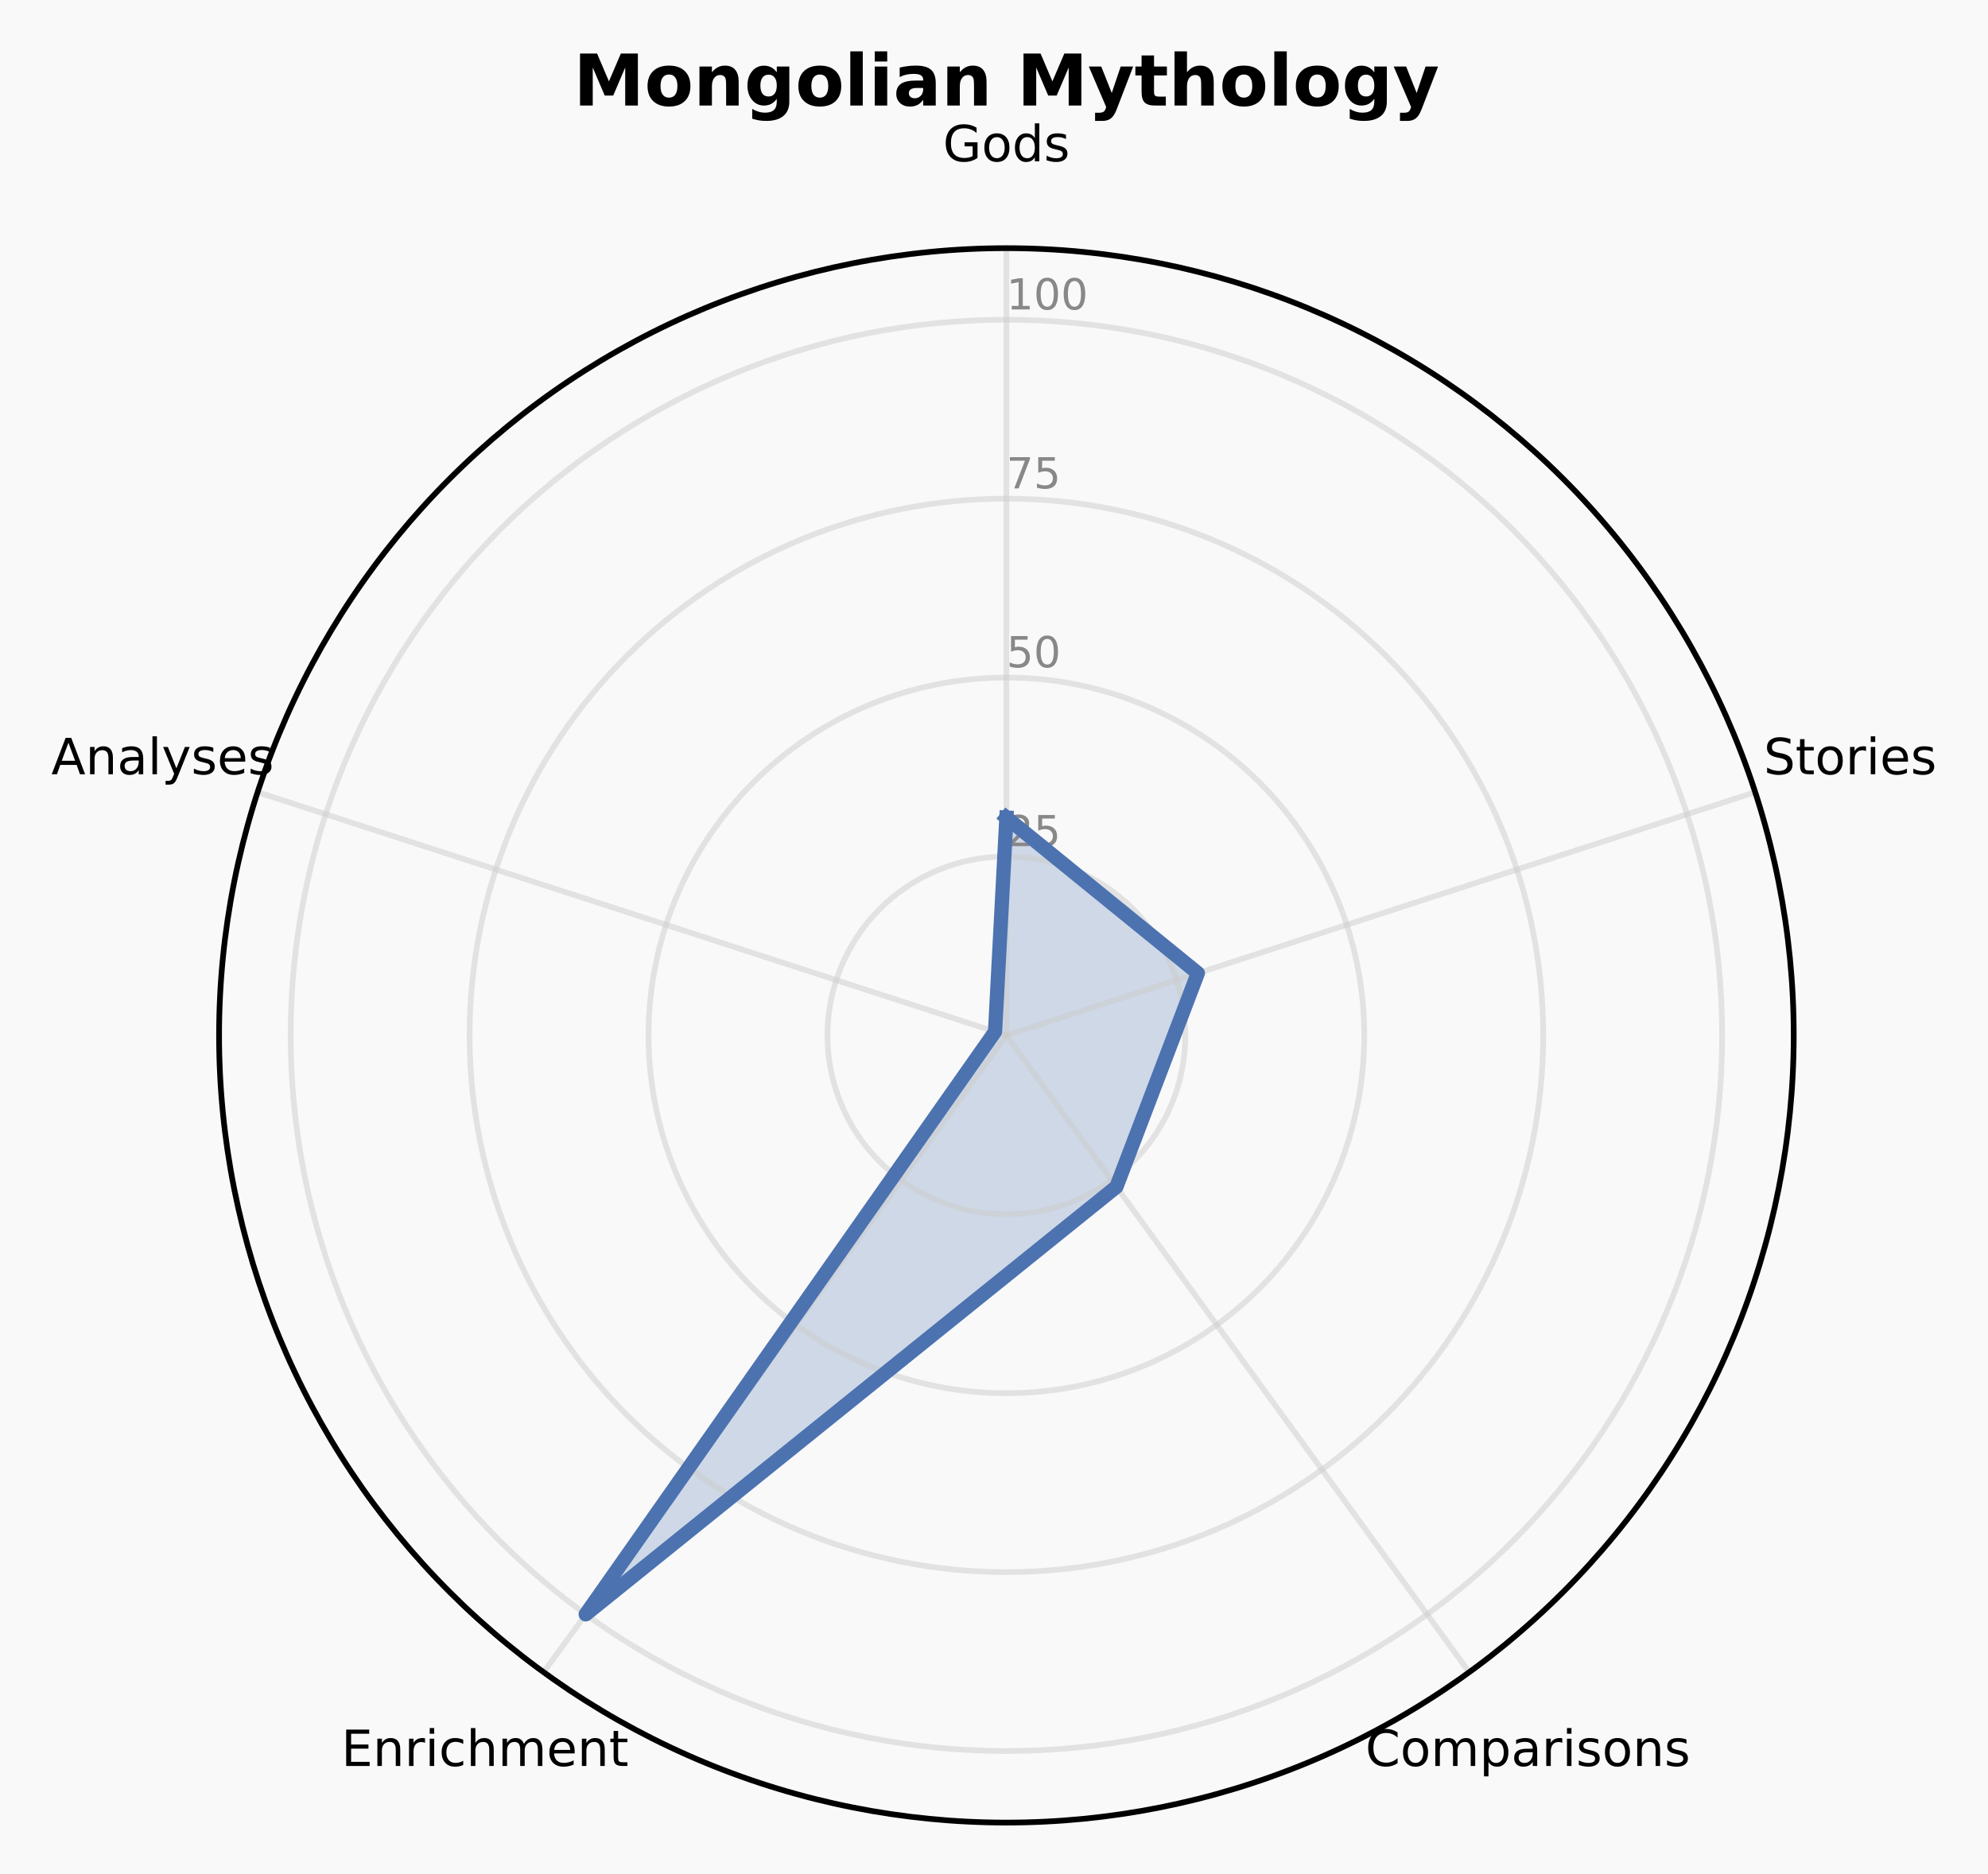
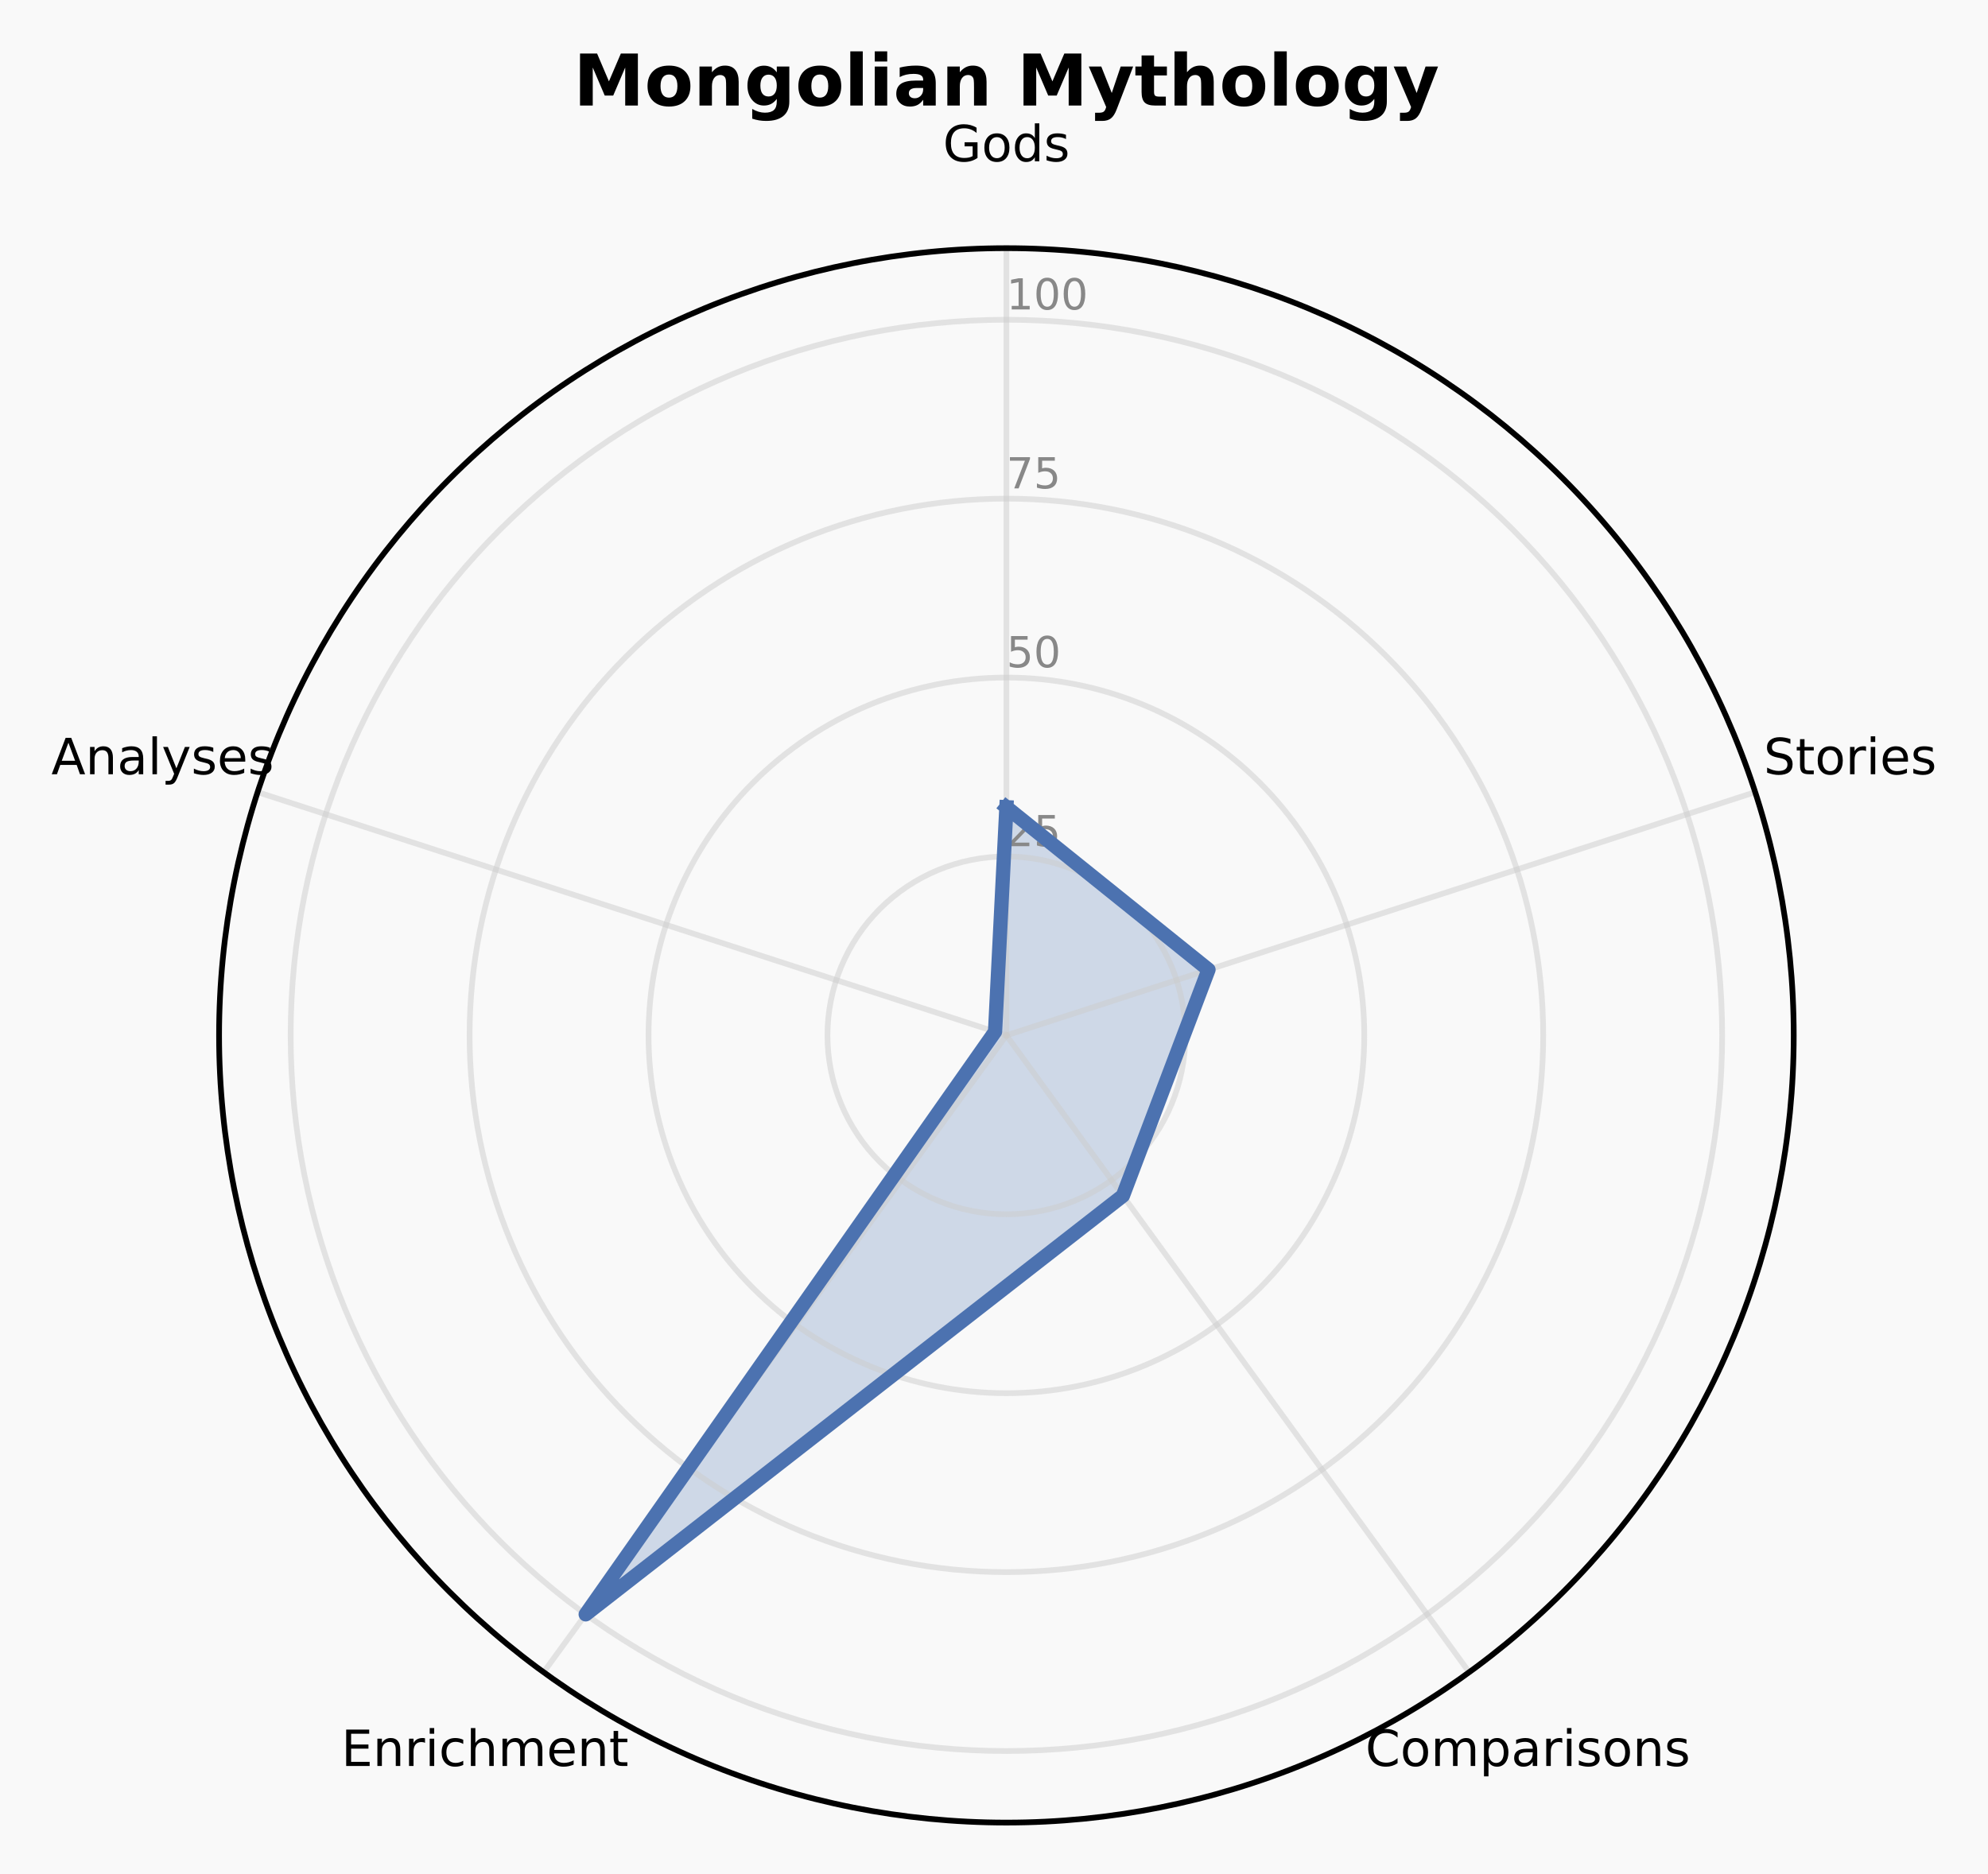
<svg xmlns="http://www.w3.org/2000/svg" xmlns:xlink="http://www.w3.org/1999/xlink" width="278.709pt" height="262.758pt" viewBox="0 0 278.709 262.758" version="1.1">
  <defs>
    <style type="text/css">*{stroke-linejoin: round; stroke-linecap: butt}</style>
  </defs>
  <g id="figure_1">
    <g id="patch_1">
      <path d="M 0 262.758  L 278.709 262.758  L 278.709 0  L 0 0  z " style="fill: #f9f9f9" />
    </g>
    <g id="axes_1">
      <g id="patch_2">
        <path d="M 251.473 145.178  C 251.473 130.683 248.618 116.329 243.071 102.938  C 237.524 89.546 229.393 77.377 219.143 67.128  C 208.894 56.878 196.725 48.748 183.334 43.201  C 169.942 37.654 155.588 34.798 141.093 34.798  C 126.598 34.798 112.244 37.654 98.853 43.201  C 85.461 48.748 73.293 56.878 63.043 67.128  C 52.794 77.377 44.663 89.546 39.116 102.938  C 33.569 116.329 30.714 130.683 30.714 145.178  C 30.714 159.673 33.569 174.027 39.116 187.418  C 44.663 200.81 52.794 212.979 63.043 223.228  C 73.293 233.478 85.461 241.609 98.853 247.155  C 112.244 252.702 126.598 255.558 141.093 255.558  C 155.588 255.558 169.942 252.702 183.334 247.155  C 196.725 241.609 208.894 233.478 219.143 223.228  C 229.393 212.979 237.524 200.81 243.071 187.418  C 248.618 174.027 251.473 159.673 251.473 145.178  M 141.093 145.178  C 141.093 145.178 141.093 145.178 141.093 145.178  C 141.093 145.178 141.093 145.178 141.093 145.178  C 141.093 145.178 141.093 145.178 141.093 145.178  C 141.093 145.178 141.093 145.178 141.093 145.178  C 141.093 145.178 141.093 145.178 141.093 145.178  C 141.093 145.178 141.093 145.178 141.093 145.178  C 141.093 145.178 141.093 145.178 141.093 145.178  C 141.093 145.178 141.093 145.178 141.093 145.178  C 141.093 145.178 141.093 145.178 141.093 145.178  C 141.093 145.178 141.093 145.178 141.093 145.178  C 141.093 145.178 141.093 145.178 141.093 145.178  C 141.093 145.178 141.093 145.178 141.093 145.178  C 141.093 145.178 141.093 145.178 141.093 145.178  C 141.093 145.178 141.093 145.178 141.093 145.178  C 141.093 145.178 141.093 145.178 141.093 145.178  C 141.093 145.178 141.093 145.178 141.093 145.178  z " style="fill: #f9f9f9" />
      </g>
      <g id="patch_3">
-         <path d="M 141.093 114.638  L 167.934 136.457  L 156.519 166.41  L 82.112 226.359  L 139.503 144.661  z " clip-path="url(#p43199adc68)" style="fill: #4c72b0; opacity: 0.25; stroke: #4c72b0; stroke-linejoin: miter" />
+         <path d="M 141.093 113.184  L 169.425 135.972  L 157.427 167.659  L 82.112 226.359  L 139.503 144.661  z " clip-path="url(#p6a02115ec5)" style="fill: #4c72b0; opacity: 0.25; stroke: #4c72b0; stroke-linejoin: miter" />
      </g>
      <g id="matplotlib.axis_1">
        <g id="xtick_1">
          <g id="line2d_1">
-             <path d="M 141.093 145.178  L 141.093 34.798  " clip-path="url(#p43199adc68)" style="fill: none; stroke: #cccccc; stroke-opacity: 0.5; stroke-width: 0.8; stroke-linecap: square" />
+             <path d="M 141.093 145.178  L 141.093 34.798  " clip-path="url(#p6a02115ec5)" style="fill: none; stroke: #cccccc; stroke-opacity: 0.5; stroke-width: 0.8; stroke-linecap: square" />
          </g>
          <g id="text_1">
            <g transform="translate(132.1945 22.61707) scale(0.07 -0.07)">
              <defs>
                <path id="DejaVuSans-2a" d="M 3809 666  L 3809 1919  L 2778 1919  L 2778 2438  L 4434 2438  L 4434 434  Q 4069 175 3628 42  Q 3188 -91 2688 -91  Q 1594 -91 976 548  Q 359 1188 359 2328  Q 359 3472 976 4111  Q 1594 4750 2688 4750  Q 3144 4750 3555 4637  Q 3966 4525 4313 4306  L 4313 3634  Q 3963 3931 3569 4081  Q 3175 4231 2741 4231  Q 1884 4231 1454 3753  Q 1025 3275 1025 2328  Q 1025 1384 1454 906  Q 1884 428 2741 428  Q 3075 428 3337 486  Q 3600 544 3809 666  z " transform="scale(0.015625)" />
                <path id="DejaVuSans-52" d="M 1959 3097  Q 1497 3097 1228 2736  Q 959 2375 959 1747  Q 959 1119 1226 758  Q 1494 397 1959 397  Q 2419 397 2687 759  Q 2956 1122 2956 1747  Q 2956 2369 2687 2733  Q 2419 3097 1959 3097  z M 1959 3584  Q 2709 3584 3137 3096  Q 3566 2609 3566 1747  Q 3566 888 3137 398  Q 2709 -91 1959 -91  Q 1206 -91 779 398  Q 353 888 353 1747  Q 353 2609 779 3096  Q 1206 3584 1959 3584  z " transform="scale(0.015625)" />
                <path id="DejaVuSans-47" d="M 2906 2969  L 2906 4863  L 3481 4863  L 3481 0  L 2906 0  L 2906 525  Q 2725 213 2448 61  Q 2172 -91 1784 -91  Q 1150 -91 751 415  Q 353 922 353 1747  Q 353 2572 751 3078  Q 1150 3584 1784 3584  Q 2172 3584 2448 3432  Q 2725 3281 2906 2969  z M 947 1747  Q 947 1113 1208 752  Q 1469 391 1925 391  Q 2381 391 2643 752  Q 2906 1113 2906 1747  Q 2906 2381 2643 2742  Q 2381 3103 1925 3103  Q 1469 3103 1208 2742  Q 947 2381 947 1747  z " transform="scale(0.015625)" />
                <path id="DejaVuSans-56" d="M 2834 3397  L 2834 2853  Q 2591 2978 2328 3040  Q 2066 3103 1784 3103  Q 1356 3103 1142 2972  Q 928 2841 928 2578  Q 928 2378 1081 2264  Q 1234 2150 1697 2047  L 1894 2003  Q 2506 1872 2764 1633  Q 3022 1394 3022 966  Q 3022 478 2636 193  Q 2250 -91 1575 -91  Q 1294 -91 989 -36  Q 684 19 347 128  L 347 722  Q 666 556 975 473  Q 1284 391 1588 391  Q 1994 391 2212 530  Q 2431 669 2431 922  Q 2431 1156 2273 1281  Q 2116 1406 1581 1522  L 1381 1569  Q 847 1681 609 1914  Q 372 2147 372 2553  Q 372 3047 722 3315  Q 1072 3584 1716 3584  Q 2034 3584 2315 3537  Q 2597 3491 2834 3397  z " transform="scale(0.015625)" />
              </defs>
              <use xlink:href="#DejaVuSans-2a" />
              <use xlink:href="#DejaVuSans-52" transform="translate(77.48438 0)" />
              <use xlink:href="#DejaVuSans-47" transform="translate(138.6719 0)" />
              <use xlink:href="#DejaVuSans-56" transform="translate(202.1562 0)" />
            </g>
          </g>
        </g>
        <g id="xtick_2">
          <g id="line2d_2">
-             <path d="M 141.093 145.178  L 246.07 111.069  " clip-path="url(#p43199adc68)" style="fill: none; stroke: #cccccc; stroke-opacity: 0.5; stroke-width: 0.8; stroke-linecap: square" />
+             <path d="M 141.093 145.178  L 246.07 111.069  " clip-path="url(#p6a02115ec5)" style="fill: none; stroke: #cccccc; stroke-opacity: 0.5; stroke-width: 0.8; stroke-linecap: square" />
          </g>
          <g id="text_2">
            <g transform="translate(247.2616 108.5613) scale(0.07 -0.07)">
              <defs>
                <path id="DejaVuSans-36" d="M 3425 4513  L 3425 3897  Q 3066 4069 2747 4153  Q 2428 4238 2131 4238  Q 1616 4238 1336 4038  Q 1056 3838 1056 3469  Q 1056 3159 1242 3001  Q 1428 2844 1947 2747  L 2328 2669  Q 3034 2534 3370 2195  Q 3706 1856 3706 1288  Q 3706 609 3251 259  Q 2797 -91 1919 -91  Q 1588 -91 1214 -16  Q 841 59 441 206  L 441 856  Q 825 641 1194 531  Q 1563 422 1919 422  Q 2459 422 2753 634  Q 3047 847 3047 1241  Q 3047 1584 2836 1778  Q 2625 1972 2144 2069  L 1759 2144  Q 1053 2284 737 2584  Q 422 2884 422 3419  Q 422 4038 858 4394  Q 1294 4750 2059 4750  Q 2388 4750 2728 4690  Q 3069 4631 3425 4513  z " transform="scale(0.015625)" />
                <path id="DejaVuSans-57" d="M 1172 4494  L 1172 3500  L 2356 3500  L 2356 3053  L 1172 3053  L 1172 1153  Q 1172 725 1289 603  Q 1406 481 1766 481  L 2356 481  L 2356 0  L 1766 0  Q 1100 0 847 248  Q 594 497 594 1153  L 594 3053  L 172 3053  L 172 3500  L 594 3500  L 594 4494  L 1172 4494  z " transform="scale(0.015625)" />
                <path id="DejaVuSans-55" d="M 2631 2963  Q 2534 3019 2420 3045  Q 2306 3072 2169 3072  Q 1681 3072 1420 2755  Q 1159 2438 1159 1844  L 1159 0  L 581 0  L 581 3500  L 1159 3500  L 1159 2956  Q 1341 3275 1631 3429  Q 1922 3584 2338 3584  Q 2397 3584 2469 3576  Q 2541 3569 2628 3553  L 2631 2963  z " transform="scale(0.015625)" />
                <path id="DejaVuSans-4c" d="M 603 3500  L 1178 3500  L 1178 0  L 603 0  L 603 3500  z M 603 4863  L 1178 4863  L 1178 4134  L 603 4134  L 603 4863  z " transform="scale(0.015625)" />
                <path id="DejaVuSans-48" d="M 3597 1894  L 3597 1613  L 953 1613  Q 991 1019 1311 708  Q 1631 397 2203 397  Q 2534 397 2845 478  Q 3156 559 3463 722  L 3463 178  Q 3153 47 2828 -22  Q 2503 -91 2169 -91  Q 1331 -91 842 396  Q 353 884 353 1716  Q 353 2575 817 3079  Q 1281 3584 2069 3584  Q 2775 3584 3186 3129  Q 3597 2675 3597 1894  z M 3022 2063  Q 3016 2534 2758 2815  Q 2500 3097 2075 3097  Q 1594 3097 1305 2825  Q 1016 2553 972 2059  L 3022 2063  z " transform="scale(0.015625)" />
              </defs>
              <use xlink:href="#DejaVuSans-36" />
              <use xlink:href="#DejaVuSans-57" transform="translate(63.48438 0)" />
              <use xlink:href="#DejaVuSans-52" transform="translate(102.6875 0)" />
              <use xlink:href="#DejaVuSans-55" transform="translate(163.875 0)" />
              <use xlink:href="#DejaVuSans-4c" transform="translate(204.9844 0)" />
              <use xlink:href="#DejaVuSans-48" transform="translate(232.7656 0)" />
              <use xlink:href="#DejaVuSans-56" transform="translate(294.2969 0)" />
            </g>
          </g>
        </g>
        <g id="xtick_3">
          <g id="line2d_3">
-             <path d="M 141.093 145.178  L 205.973 234.477  " clip-path="url(#p43199adc68)" style="fill: none; stroke: #cccccc; stroke-opacity: 0.5; stroke-width: 0.8; stroke-linecap: square" />
+             <path d="M 141.093 145.178  L 205.973 234.477  " clip-path="url(#p6a02115ec5)" style="fill: none; stroke: #cccccc; stroke-opacity: 0.5; stroke-width: 0.8; stroke-linecap: square" />
          </g>
          <g id="text_3">
            <g transform="translate(191.4228 247.6219) scale(0.07 -0.07)">
              <defs>
                <path id="DejaVuSans-26" d="M 4122 4306  L 4122 3641  Q 3803 3938 3442 4084  Q 3081 4231 2675 4231  Q 1875 4231 1450 3742  Q 1025 3253 1025 2328  Q 1025 1406 1450 917  Q 1875 428 2675 428  Q 3081 428 3442 575  Q 3803 722 4122 1019  L 4122 359  Q 3791 134 3420 21  Q 3050 -91 2638 -91  Q 1578 -91 968 557  Q 359 1206 359 2328  Q 359 3453 968 4101  Q 1578 4750 2638 4750  Q 3056 4750 3426 4639  Q 3797 4528 4122 4306  z " transform="scale(0.015625)" />
                <path id="DejaVuSans-50" d="M 3328 2828  Q 3544 3216 3844 3400  Q 4144 3584 4550 3584  Q 5097 3584 5394 3201  Q 5691 2819 5691 2113  L 5691 0  L 5113 0  L 5113 2094  Q 5113 2597 4934 2840  Q 4756 3084 4391 3084  Q 3944 3084 3684 2787  Q 3425 2491 3425 1978  L 3425 0  L 2847 0  L 2847 2094  Q 2847 2600 2669 2842  Q 2491 3084 2119 3084  Q 1678 3084 1418 2786  Q 1159 2488 1159 1978  L 1159 0  L 581 0  L 581 3500  L 1159 3500  L 1159 2956  Q 1356 3278 1631 3431  Q 1906 3584 2284 3584  Q 2666 3584 2933 3390  Q 3200 3197 3328 2828  z " transform="scale(0.015625)" />
                <path id="DejaVuSans-53" d="M 1159 525  L 1159 -1331  L 581 -1331  L 581 3500  L 1159 3500  L 1159 2969  Q 1341 3281 1617 3432  Q 1894 3584 2278 3584  Q 2916 3584 3314 3078  Q 3713 2572 3713 1747  Q 3713 922 3314 415  Q 2916 -91 2278 -91  Q 1894 -91 1617 61  Q 1341 213 1159 525  z M 3116 1747  Q 3116 2381 2855 2742  Q 2594 3103 2138 3103  Q 1681 3103 1420 2742  Q 1159 2381 1159 1747  Q 1159 1113 1420 752  Q 1681 391 2138 391  Q 2594 391 2855 752  Q 3116 1113 3116 1747  z " transform="scale(0.015625)" />
                <path id="DejaVuSans-44" d="M 2194 1759  Q 1497 1759 1228 1600  Q 959 1441 959 1056  Q 959 750 1161 570  Q 1363 391 1709 391  Q 2188 391 2477 730  Q 2766 1069 2766 1631  L 2766 1759  L 2194 1759  z M 3341 1997  L 3341 0  L 2766 0  L 2766 531  Q 2569 213 2275 61  Q 1981 -91 1556 -91  Q 1019 -91 701 211  Q 384 513 384 1019  Q 384 1609 779 1909  Q 1175 2209 1959 2209  L 2766 2209  L 2766 2266  Q 2766 2663 2505 2880  Q 2244 3097 1772 3097  Q 1472 3097 1187 3025  Q 903 2953 641 2809  L 641 3341  Q 956 3463 1253 3523  Q 1550 3584 1831 3584  Q 2591 3584 2966 3190  Q 3341 2797 3341 1997  z " transform="scale(0.015625)" />
                <path id="DejaVuSans-51" d="M 3513 2113  L 3513 0  L 2938 0  L 2938 2094  Q 2938 2591 2744 2837  Q 2550 3084 2163 3084  Q 1697 3084 1428 2787  Q 1159 2491 1159 1978  L 1159 0  L 581 0  L 581 3500  L 1159 3500  L 1159 2956  Q 1366 3272 1645 3428  Q 1925 3584 2291 3584  Q 2894 3584 3203 3211  Q 3513 2838 3513 2113  z " transform="scale(0.015625)" />
              </defs>
              <use xlink:href="#DejaVuSans-26" />
              <use xlink:href="#DejaVuSans-52" transform="translate(69.82812 0)" />
              <use xlink:href="#DejaVuSans-50" transform="translate(131.0156 0)" />
              <use xlink:href="#DejaVuSans-53" transform="translate(228.4219 0)" />
              <use xlink:href="#DejaVuSans-44" transform="translate(291.9062 0)" />
              <use xlink:href="#DejaVuSans-55" transform="translate(353.1875 0)" />
              <use xlink:href="#DejaVuSans-4c" transform="translate(394.2969 0)" />
              <use xlink:href="#DejaVuSans-56" transform="translate(422.0781 0)" />
              <use xlink:href="#DejaVuSans-52" transform="translate(474.1719 0)" />
              <use xlink:href="#DejaVuSans-51" transform="translate(535.3594 0)" />
              <use xlink:href="#DejaVuSans-56" transform="translate(598.7344 0)" />
            </g>
          </g>
        </g>
        <g id="xtick_4">
          <g id="line2d_4">
-             <path d="M 141.093 145.178  L 76.214 234.477  " clip-path="url(#p43199adc68)" style="fill: none; stroke: #cccccc; stroke-opacity: 0.5; stroke-width: 0.8; stroke-linecap: square" />
+             <path d="M 141.093 145.178  L 76.214 234.477  " clip-path="url(#p6a02115ec5)" style="fill: none; stroke: #cccccc; stroke-opacity: 0.5; stroke-width: 0.8; stroke-linecap: square" />
          </g>
          <g id="text_4">
            <g transform="translate(47.8483 247.6219) scale(0.07 -0.07)">
              <defs>
                <path id="DejaVuSans-28" d="M 628 4666  L 3578 4666  L 3578 4134  L 1259 4134  L 1259 2753  L 3481 2753  L 3481 2222  L 1259 2222  L 1259 531  L 3634 531  L 3634 0  L 628 0  L 628 4666  z " transform="scale(0.015625)" />
                <path id="DejaVuSans-46" d="M 3122 3366  L 3122 2828  Q 2878 2963 2633 3030  Q 2388 3097 2138 3097  Q 1578 3097 1268 2742  Q 959 2388 959 1747  Q 959 1106 1268 751  Q 1578 397 2138 397  Q 2388 397 2633 464  Q 2878 531 3122 666  L 3122 134  Q 2881 22 2623 -34  Q 2366 -91 2075 -91  Q 1284 -91 818 406  Q 353 903 353 1747  Q 353 2603 823 3093  Q 1294 3584 2113 3584  Q 2378 3584 2631 3529  Q 2884 3475 3122 3366  z " transform="scale(0.015625)" />
                <path id="DejaVuSans-4b" d="M 3513 2113  L 3513 0  L 2938 0  L 2938 2094  Q 2938 2591 2744 2837  Q 2550 3084 2163 3084  Q 1697 3084 1428 2787  Q 1159 2491 1159 1978  L 1159 0  L 581 0  L 581 4863  L 1159 4863  L 1159 2956  Q 1366 3272 1645 3428  Q 1925 3584 2291 3584  Q 2894 3584 3203 3211  Q 3513 2838 3513 2113  z " transform="scale(0.015625)" />
              </defs>
              <use xlink:href="#DejaVuSans-28" />
              <use xlink:href="#DejaVuSans-51" transform="translate(63.1875 0)" />
              <use xlink:href="#DejaVuSans-55" transform="translate(126.5625 0)" />
              <use xlink:href="#DejaVuSans-4c" transform="translate(167.6719 0)" />
              <use xlink:href="#DejaVuSans-46" transform="translate(195.4531 0)" />
              <use xlink:href="#DejaVuSans-4b" transform="translate(250.4375 0)" />
              <use xlink:href="#DejaVuSans-50" transform="translate(313.8125 0)" />
              <use xlink:href="#DejaVuSans-48" transform="translate(411.2188 0)" />
              <use xlink:href="#DejaVuSans-51" transform="translate(472.75 0)" />
              <use xlink:href="#DejaVuSans-57" transform="translate(536.125 0)" />
            </g>
          </g>
        </g>
        <g id="xtick_5">
          <g id="line2d_5">
-             <path d="M 141.093 145.178  L 36.116 111.069  " clip-path="url(#p43199adc68)" style="fill: none; stroke: #cccccc; stroke-opacity: 0.5; stroke-width: 0.8; stroke-linecap: square" />
+             <path d="M 141.093 145.178  L 36.116 111.069  " clip-path="url(#p6a02115ec5)" style="fill: none; stroke: #cccccc; stroke-opacity: 0.5; stroke-width: 0.8; stroke-linecap: square" />
          </g>
          <g id="text_5">
            <g transform="translate(7.2 108.5613) scale(0.07 -0.07)">
              <defs>
                <path id="DejaVuSans-24" d="M 2188 4044  L 1331 1722  L 3047 1722  L 2188 4044  z M 1831 4666  L 2547 4666  L 4325 0  L 3669 0  L 3244 1197  L 1141 1197  L 716 0  L 50 0  L 1831 4666  z " transform="scale(0.015625)" />
                <path id="DejaVuSans-4f" d="M 603 4863  L 1178 4863  L 1178 0  L 603 0  L 603 4863  z " transform="scale(0.015625)" />
                <path id="DejaVuSans-5c" d="M 2059 -325  Q 1816 -950 1584 -1140  Q 1353 -1331 966 -1331  L 506 -1331  L 506 -850  L 844 -850  Q 1081 -850 1212 -737  Q 1344 -625 1503 -206  L 1606 56  L 191 3500  L 800 3500  L 1894 763  L 2988 3500  L 3597 3500  L 2059 -325  z " transform="scale(0.015625)" />
              </defs>
              <use xlink:href="#DejaVuSans-24" />
              <use xlink:href="#DejaVuSans-51" transform="translate(68.40625 0)" />
              <use xlink:href="#DejaVuSans-44" transform="translate(131.7812 0)" />
              <use xlink:href="#DejaVuSans-4f" transform="translate(193.0625 0)" />
              <use xlink:href="#DejaVuSans-5c" transform="translate(220.8438 0)" />
              <use xlink:href="#DejaVuSans-56" transform="translate(280.0312 0)" />
              <use xlink:href="#DejaVuSans-48" transform="translate(332.125 0)" />
              <use xlink:href="#DejaVuSans-56" transform="translate(393.6562 0)" />
            </g>
          </g>
        </g>
      </g>
      <g id="matplotlib.axis_2">
        <g id="ytick_1">
          <g id="line2d_6">
-             <path d="M 141.093 120.092  C 144.388 120.092 147.65 120.741 150.693 122.001  C 153.737 123.262 156.503 125.11 158.832 127.439  C 161.161 129.769 163.009 132.534 164.27 135.578  C 165.531 138.621 166.18 141.884 166.18 145.178  C 166.18 148.472 165.531 151.735 164.27 154.778  C 163.009 157.822 161.161 160.587 158.832 162.917  C 156.503 165.246 153.737 167.094 150.693 168.355  C 147.65 169.615 144.388 170.264 141.093 170.264  C 137.799 170.264 134.537 169.615 131.493 168.355  C 128.45 167.094 125.684 165.246 123.355 162.917  C 121.025 160.587 119.177 157.822 117.917 154.778  C 116.656 151.735 116.007 148.472 116.007 145.178  C 116.007 141.884 116.656 138.621 117.917 135.578  C 119.177 132.534 121.025 129.769 123.355 127.439  C 125.684 125.11 128.45 123.262 131.493 122.001  C 134.537 120.741 137.799 120.092 141.093 120.092  " clip-path="url(#p43199adc68)" style="fill: none; stroke: #cccccc; stroke-opacity: 0.5; stroke-width: 0.8; stroke-linecap: square" />
+             <path d="M 141.093 120.092  C 144.388 120.092 147.65 120.741 150.693 122.001  C 153.737 123.262 156.503 125.11 158.832 127.439  C 161.161 129.769 163.009 132.534 164.27 135.578  C 165.531 138.621 166.18 141.884 166.18 145.178  C 166.18 148.472 165.531 151.735 164.27 154.778  C 163.009 157.822 161.161 160.587 158.832 162.917  C 156.503 165.246 153.737 167.094 150.693 168.355  C 147.65 169.615 144.388 170.264 141.093 170.264  C 137.799 170.264 134.537 169.615 131.493 168.355  C 128.45 167.094 125.684 165.246 123.355 162.917  C 121.025 160.587 119.177 157.822 117.917 154.778  C 116.656 151.735 116.007 148.472 116.007 145.178  C 116.007 141.884 116.656 138.621 117.917 135.578  C 119.177 132.534 121.025 129.769 123.355 127.439  C 125.684 125.11 128.45 123.262 131.493 122.001  C 134.537 120.741 137.799 120.092 141.093 120.092  " clip-path="url(#p6a02115ec5)" style="fill: none; stroke: #cccccc; stroke-opacity: 0.5; stroke-width: 0.8; stroke-linecap: square" />
          </g>
          <g id="text_6">
            <g style="fill: #888888" transform="translate(141.0933 118.6504) scale(0.06 -0.06)">
              <defs>
                <path id="DejaVuSans-15" d="M 1228 531  L 3431 531  L 3431 0  L 469 0  L 469 531  Q 828 903 1448 1529  Q 2069 2156 2228 2338  Q 2531 2678 2651 2914  Q 2772 3150 2772 3378  Q 2772 3750 2511 3984  Q 2250 4219 1831 4219  Q 1534 4219 1204 4116  Q 875 4013 500 3803  L 500 4441  Q 881 4594 1212 4672  Q 1544 4750 1819 4750  Q 2544 4750 2975 4387  Q 3406 4025 3406 3419  Q 3406 3131 3298 2873  Q 3191 2616 2906 2266  Q 2828 2175 2409 1742  Q 1991 1309 1228 531  z " transform="scale(0.015625)" />
                <path id="DejaVuSans-18" d="M 691 4666  L 3169 4666  L 3169 4134  L 1269 4134  L 1269 2991  Q 1406 3038 1543 3061  Q 1681 3084 1819 3084  Q 2600 3084 3056 2656  Q 3513 2228 3513 1497  Q 3513 744 3044 326  Q 2575 -91 1722 -91  Q 1428 -91 1123 -41  Q 819 9 494 109  L 494 744  Q 775 591 1075 516  Q 1375 441 1709 441  Q 2250 441 2565 725  Q 2881 1009 2881 1497  Q 2881 1984 2565 2268  Q 2250 2553 1709 2553  Q 1456 2553 1204 2497  Q 953 2441 691 2322  L 691 4666  z " transform="scale(0.015625)" />
              </defs>
              <use xlink:href="#DejaVuSans-15" />
              <use xlink:href="#DejaVuSans-18" transform="translate(63.625 0)" />
            </g>
          </g>
        </g>
        <g id="ytick_2">
          <g id="line2d_7">
-             <path d="M 141.093 95.005  C 147.682 95.005 154.206 96.303 160.293 98.825  C 166.381 101.346 171.912 105.042 176.571 109.701  C 181.229 114.36 184.925 119.891 187.447 125.978  C 189.968 132.065 191.266 138.589 191.266 145.178  C 191.266 151.767 189.968 158.291 187.447 164.378  C 184.925 170.465 181.229 175.997 176.571 180.655  C 171.912 185.314 166.381 189.01 160.293 191.531  C 154.206 194.053 147.682 195.351 141.093 195.351  C 134.505 195.351 127.98 194.053 121.893 191.531  C 115.806 189.01 110.275 185.314 105.616 180.655  C 100.957 175.997 97.261 170.465 94.74 164.378  C 92.219 158.291 90.921 151.767 90.921 145.178  C 90.921 138.589 92.219 132.065 94.74 125.978  C 97.261 119.891 100.957 114.36 105.616 109.701  C 110.275 105.042 115.806 101.346 121.893 98.825  C 127.98 96.303 134.505 95.005 141.093 95.005  " clip-path="url(#p43199adc68)" style="fill: none; stroke: #cccccc; stroke-opacity: 0.5; stroke-width: 0.8; stroke-linecap: square" />
+             <path d="M 141.093 95.005  C 147.682 95.005 154.206 96.303 160.293 98.825  C 166.381 101.346 171.912 105.042 176.571 109.701  C 181.229 114.36 184.925 119.891 187.447 125.978  C 189.968 132.065 191.266 138.589 191.266 145.178  C 191.266 151.767 189.968 158.291 187.447 164.378  C 184.925 170.465 181.229 175.997 176.571 180.655  C 171.912 185.314 166.381 189.01 160.293 191.531  C 154.206 194.053 147.682 195.351 141.093 195.351  C 134.505 195.351 127.98 194.053 121.893 191.531  C 115.806 189.01 110.275 185.314 105.616 180.655  C 100.957 175.997 97.261 170.465 94.74 164.378  C 92.219 158.291 90.921 151.767 90.921 145.178  C 90.921 138.589 92.219 132.065 94.74 125.978  C 97.261 119.891 100.957 114.36 105.616 109.701  C 110.275 105.042 115.806 101.346 121.893 98.825  C 127.98 96.303 134.505 95.005 141.093 95.005  " clip-path="url(#p6a02115ec5)" style="fill: none; stroke: #cccccc; stroke-opacity: 0.5; stroke-width: 0.8; stroke-linecap: square" />
          </g>
          <g id="text_7">
            <g style="fill: #888888" transform="translate(141.0933 93.56408) scale(0.06 -0.06)">
              <defs>
                <path id="DejaVuSans-13" d="M 2034 4250  Q 1547 4250 1301 3770  Q 1056 3291 1056 2328  Q 1056 1369 1301 889  Q 1547 409 2034 409  Q 2525 409 2770 889  Q 3016 1369 3016 2328  Q 3016 3291 2770 3770  Q 2525 4250 2034 4250  z M 2034 4750  Q 2819 4750 3233 4129  Q 3647 3509 3647 2328  Q 3647 1150 3233 529  Q 2819 -91 2034 -91  Q 1250 -91 836 529  Q 422 1150 422 2328  Q 422 3509 836 4129  Q 1250 4750 2034 4750  z " transform="scale(0.015625)" />
              </defs>
              <use xlink:href="#DejaVuSans-18" />
              <use xlink:href="#DejaVuSans-13" transform="translate(63.625 0)" />
            </g>
          </g>
        </g>
        <g id="ytick_3">
          <g id="line2d_8">
-             <path d="M 141.093 69.919  C 150.976 69.919 160.763 71.866 169.894 75.648  C 179.024 79.43 187.321 84.974 194.309 91.962  C 201.298 98.95 206.841 107.247 210.623 116.378  C 214.405 125.508 216.352 135.295 216.352 145.178  C 216.352 155.061 214.405 164.848 210.623 173.978  C 206.841 183.109 201.298 191.406 194.309 198.394  C 187.321 205.382 179.024 210.926 169.894 214.708  C 160.763 218.49 150.976 220.437 141.093 220.437  C 131.21 220.437 121.424 218.49 112.293 214.708  C 103.162 210.926 94.866 205.382 87.877 198.394  C 80.889 191.406 75.345 183.109 71.563 173.978  C 67.781 164.848 65.834 155.061 65.834 145.178  C 65.834 135.295 67.781 125.508 71.563 116.378  C 75.345 107.247 80.889 98.95 87.877 91.962  C 94.866 84.974 103.162 79.43 112.293 75.648  C 121.424 71.866 131.21 69.919 141.093 69.919  " clip-path="url(#p43199adc68)" style="fill: none; stroke: #cccccc; stroke-opacity: 0.5; stroke-width: 0.8; stroke-linecap: square" />
+             <path d="M 141.093 69.919  C 150.976 69.919 160.763 71.866 169.894 75.648  C 179.024 79.43 187.321 84.974 194.309 91.962  C 201.298 98.95 206.841 107.247 210.623 116.378  C 214.405 125.508 216.352 135.295 216.352 145.178  C 216.352 155.061 214.405 164.848 210.623 173.978  C 206.841 183.109 201.298 191.406 194.309 198.394  C 187.321 205.382 179.024 210.926 169.894 214.708  C 160.763 218.49 150.976 220.437 141.093 220.437  C 131.21 220.437 121.424 218.49 112.293 214.708  C 103.162 210.926 94.866 205.382 87.877 198.394  C 80.889 191.406 75.345 183.109 71.563 173.978  C 67.781 164.848 65.834 155.061 65.834 145.178  C 65.834 135.295 67.781 125.508 71.563 116.378  C 75.345 107.247 80.889 98.95 87.877 91.962  C 94.866 84.974 103.162 79.43 112.293 75.648  C 121.424 71.866 131.21 69.919 141.093 69.919  " clip-path="url(#p6a02115ec5)" style="fill: none; stroke: #cccccc; stroke-opacity: 0.5; stroke-width: 0.8; stroke-linecap: square" />
          </g>
          <g id="text_8">
            <g style="fill: #888888" transform="translate(141.0933 68.47781) scale(0.06 -0.06)">
              <defs>
                <path id="DejaVuSans-1a" d="M 525 4666  L 3525 4666  L 3525 4397  L 1831 0  L 1172 0  L 2766 4134  L 525 4134  L 525 4666  z " transform="scale(0.015625)" />
              </defs>
              <use xlink:href="#DejaVuSans-1a" />
              <use xlink:href="#DejaVuSans-18" transform="translate(63.625 0)" />
            </g>
          </g>
        </g>
        <g id="ytick_4">
          <g id="line2d_9">
-             <path d="M 141.093 44.833  C 154.27 44.833 167.32 47.429 179.494 52.471  C 191.668 57.514 202.73 64.906 212.048 74.223  C 221.366 83.541 228.757 94.603 233.8 106.778  C 238.843 118.952 241.438 132.001 241.438 145.178  C 241.438 158.355 238.843 171.404 233.8 183.578  C 228.757 195.753 221.366 206.815 212.048 216.133  C 202.73 225.45 191.668 232.842 179.494 237.885  C 167.32 242.927 154.27 245.523 141.093 245.523  C 127.916 245.523 114.867 242.927 102.693 237.885  C 90.519 232.842 79.456 225.45 70.139 216.133  C 60.821 206.815 53.429 195.753 48.387 183.578  C 43.344 171.404 40.748 158.355 40.748 145.178  C 40.748 132.001 43.344 118.952 48.387 106.778  C 53.429 94.603 60.821 83.541 70.139 74.223  C 79.456 64.906 90.519 57.514 102.693 52.471  C 114.867 47.429 127.916 44.833 141.093 44.833  " clip-path="url(#p43199adc68)" style="fill: none; stroke: #cccccc; stroke-opacity: 0.5; stroke-width: 0.8; stroke-linecap: square" />
+             <path d="M 141.093 44.833  C 154.27 44.833 167.32 47.429 179.494 52.471  C 191.668 57.514 202.73 64.906 212.048 74.223  C 221.366 83.541 228.757 94.603 233.8 106.778  C 238.843 118.952 241.438 132.001 241.438 145.178  C 241.438 158.355 238.843 171.404 233.8 183.578  C 228.757 195.753 221.366 206.815 212.048 216.133  C 202.73 225.45 191.668 232.842 179.494 237.885  C 167.32 242.927 154.27 245.523 141.093 245.523  C 127.916 245.523 114.867 242.927 102.693 237.885  C 90.519 232.842 79.456 225.45 70.139 216.133  C 60.821 206.815 53.429 195.753 48.387 183.578  C 43.344 171.404 40.748 158.355 40.748 145.178  C 40.748 132.001 43.344 118.952 48.387 106.778  C 53.429 94.603 60.821 83.541 70.139 74.223  C 79.456 64.906 90.519 57.514 102.693 52.471  C 114.867 47.429 127.916 44.833 141.093 44.833  " clip-path="url(#p6a02115ec5)" style="fill: none; stroke: #cccccc; stroke-opacity: 0.5; stroke-width: 0.8; stroke-linecap: square" />
          </g>
          <g id="text_9">
            <g style="fill: #888888" transform="translate(141.0933 43.39154) scale(0.06 -0.06)">
              <defs>
                <path id="DejaVuSans-14" d="M 794 531  L 1825 531  L 1825 4091  L 703 3866  L 703 4441  L 1819 4666  L 2450 4666  L 2450 531  L 3481 531  L 3481 0  L 794 0  L 794 531  z " transform="scale(0.015625)" />
              </defs>
              <use xlink:href="#DejaVuSans-14" />
              <use xlink:href="#DejaVuSans-13" transform="translate(63.625 0)" />
              <use xlink:href="#DejaVuSans-13" transform="translate(127.25 0)" />
            </g>
          </g>
        </g>
      </g>
      <g id="line2d_10">
-         <path d="M 141.093 114.638  L 167.934 136.457  L 156.519 166.41  L 82.112 226.359  L 139.503 144.661  L 141.093 114.638  " clip-path="url(#p43199adc68)" style="fill: none; stroke: #4c72b0; stroke-width: 2; stroke-linecap: square" />
+         <path d="M 141.093 113.184  L 169.425 135.972  L 157.427 167.659  L 82.112 226.359  L 139.503 144.661  L 141.093 113.184  " clip-path="url(#p6a02115ec5)" style="fill: none; stroke: #4c72b0; stroke-width: 2; stroke-linecap: square" />
      </g>
      <g id="patch_4">
        <path d="M 141.093 34.798  C 126.598 34.798 112.244 37.654 98.853 43.201  C 85.461 48.748 73.293 56.878 63.043 67.128  C 52.794 77.377 44.663 89.546 39.116 102.938  C 33.569 116.329 30.714 130.683 30.714 145.178  C 30.714 159.673 33.569 174.027 39.116 187.418  C 44.663 200.81 52.794 212.979 63.043 223.228  C 73.293 233.478 85.461 241.609 98.853 247.155  C 112.244 252.702 126.598 255.558 141.093 255.558  C 155.588 255.558 169.942 252.702 183.334 247.155  C 196.725 241.609 208.894 233.478 219.143 223.228  C 229.393 212.979 237.524 200.81 243.071 187.418  C 248.618 174.027 251.473 159.673 251.473 145.178  C 251.473 130.683 248.618 116.329 243.071 102.938  C 237.524 89.546 229.393 77.377 219.143 67.128  C 208.894 56.878 196.725 48.748 183.334 43.201  C 169.942 37.654 155.588 34.798 141.093 34.798  " style="fill: none; stroke: #000000; stroke-width: 0.8; stroke-linejoin: miter; stroke-linecap: square" />
      </g>
      <g id="text_10">
        <g transform="translate(80.39952 14.79844) scale(0.1 -0.1)">
          <defs>
            <path id="DejaVuSans-Bold-30" d="M 588 4666  L 2119 4666  L 3181 2169  L 4250 4666  L 5778 4666  L 5778 0  L 4641 0  L 4641 3413  L 3566 897  L 2803 897  L 1728 3413  L 1728 0  L 588 0  L 588 4666  z " transform="scale(0.015625)" />
            <path id="DejaVuSans-Bold-52" d="M 2203 2784  Q 1831 2784 1636 2517  Q 1441 2250 1441 1747  Q 1441 1244 1636 976  Q 1831 709 2203 709  Q 2569 709 2762 976  Q 2956 1244 2956 1747  Q 2956 2250 2762 2517  Q 2569 2784 2203 2784  z M 2203 3584  Q 3106 3584 3614 3096  Q 4122 2609 4122 1747  Q 4122 884 3614 396  Q 3106 -91 2203 -91  Q 1297 -91 786 396  Q 275 884 275 1747  Q 275 2609 786 3096  Q 1297 3584 2203 3584  z " transform="scale(0.015625)" />
            <path id="DejaVuSans-Bold-51" d="M 4056 2131  L 4056 0  L 2931 0  L 2931 347  L 2931 1631  Q 2931 2084 2911 2256  Q 2891 2428 2841 2509  Q 2775 2619 2662 2680  Q 2550 2741 2406 2741  Q 2056 2741 1856 2470  Q 1656 2200 1656 1722  L 1656 0  L 538 0  L 538 3500  L 1656 3500  L 1656 2988  Q 1909 3294 2193 3439  Q 2478 3584 2822 3584  Q 3428 3584 3742 3212  Q 4056 2841 4056 2131  z " transform="scale(0.015625)" />
            <path id="DejaVuSans-Bold-4a" d="M 2919 594  Q 2688 288 2409 144  Q 2131 0 1766 0  Q 1125 0 706 504  Q 288 1009 288 1791  Q 288 2575 706 3076  Q 1125 3578 1766 3578  Q 2131 3578 2409 3434  Q 2688 3291 2919 2981  L 2919 3500  L 4044 3500  L 4044 353  Q 4044 -491 3511 -936  Q 2978 -1381 1966 -1381  Q 1638 -1381 1331 -1331  Q 1025 -1281 716 -1178  L 716 -306  Q 1009 -475 1290 -558  Q 1572 -641 1856 -641  Q 2406 -641 2662 -400  Q 2919 -159 2919 353  L 2919 594  z M 2181 2772  Q 1834 2772 1640 2515  Q 1447 2259 1447 1791  Q 1447 1309 1634 1061  Q 1822 813 2181 813  Q 2531 813 2725 1069  Q 2919 1325 2919 1791  Q 2919 2259 2725 2515  Q 2531 2772 2181 2772  z " transform="scale(0.015625)" />
            <path id="DejaVuSans-Bold-4f" d="M 538 4863  L 1656 4863  L 1656 0  L 538 0  L 538 4863  z " transform="scale(0.015625)" />
            <path id="DejaVuSans-Bold-4c" d="M 538 3500  L 1656 3500  L 1656 0  L 538 0  L 538 3500  z M 538 4863  L 1656 4863  L 1656 3950  L 538 3950  L 538 4863  z " transform="scale(0.015625)" />
            <path id="DejaVuSans-Bold-44" d="M 2106 1575  Q 1756 1575 1579 1456  Q 1403 1338 1403 1106  Q 1403 894 1545 773  Q 1688 653 1941 653  Q 2256 653 2472 879  Q 2688 1106 2688 1447  L 2688 1575  L 2106 1575  z M 3816 1997  L 3816 0  L 2688 0  L 2688 519  Q 2463 200 2181 54  Q 1900 -91 1497 -91  Q 953 -91 614 226  Q 275 544 275 1050  Q 275 1666 698 1953  Q 1122 2241 2028 2241  L 2688 2241  L 2688 2328  Q 2688 2594 2478 2717  Q 2269 2841 1825 2841  Q 1466 2841 1156 2769  Q 847 2697 581 2553  L 581 3406  Q 941 3494 1303 3539  Q 1666 3584 2028 3584  Q 2975 3584 3395 3211  Q 3816 2838 3816 1997  z " transform="scale(0.015625)" />
            <path id="DejaVuSans-Bold-3" transform="scale(0.015625)" />
            <path id="DejaVuSans-Bold-5c" d="M 78 3500  L 1197 3500  L 2138 1125  L 2938 3500  L 4056 3500  L 2584 -331  Q 2363 -916 2067 -1148  Q 1772 -1381 1288 -1381  L 641 -1381  L 641 -647  L 991 -647  Q 1275 -647 1404 -556  Q 1534 -466 1606 -231  L 1638 -134  L 78 3500  z " transform="scale(0.015625)" />
            <path id="DejaVuSans-Bold-57" d="M 1759 4494  L 1759 3500  L 2913 3500  L 2913 2700  L 1759 2700  L 1759 1216  Q 1759 972 1856 886  Q 1953 800 2241 800  L 2816 800  L 2816 0  L 1856 0  Q 1194 0 917 276  Q 641 553 641 1216  L 641 2700  L 84 2700  L 84 3500  L 641 3500  L 641 4494  L 1759 4494  z " transform="scale(0.015625)" />
            <path id="DejaVuSans-Bold-4b" d="M 4056 2131  L 4056 0  L 2931 0  L 2931 347  L 2931 1625  Q 2931 2084 2911 2256  Q 2891 2428 2841 2509  Q 2775 2619 2662 2680  Q 2550 2741 2406 2741  Q 2056 2741 1856 2470  Q 1656 2200 1656 1722  L 1656 0  L 538 0  L 538 4863  L 1656 4863  L 1656 2988  Q 1909 3294 2193 3439  Q 2478 3584 2822 3584  Q 3428 3584 3742 3212  Q 4056 2841 4056 2131  z " transform="scale(0.015625)" />
          </defs>
          <use xlink:href="#DejaVuSans-Bold-30" />
          <use xlink:href="#DejaVuSans-Bold-52" transform="translate(99.51562 0)" />
          <use xlink:href="#DejaVuSans-Bold-51" transform="translate(168.2188 0)" />
          <use xlink:href="#DejaVuSans-Bold-4a" transform="translate(239.4062 0)" />
          <use xlink:href="#DejaVuSans-Bold-52" transform="translate(310.9844 0)" />
          <use xlink:href="#DejaVuSans-Bold-4f" transform="translate(379.6875 0)" />
          <use xlink:href="#DejaVuSans-Bold-4c" transform="translate(413.9688 0)" />
          <use xlink:href="#DejaVuSans-Bold-44" transform="translate(448.25 0)" />
          <use xlink:href="#DejaVuSans-Bold-51" transform="translate(515.7344 0)" />
          <use xlink:href="#DejaVuSans-Bold-3" transform="translate(586.9219 0)" />
          <use xlink:href="#DejaVuSans-Bold-30" transform="translate(621.7344 0)" />
          <use xlink:href="#DejaVuSans-Bold-5c" transform="translate(721.25 0)" />
          <use xlink:href="#DejaVuSans-Bold-57" transform="translate(786.4375 0)" />
          <use xlink:href="#DejaVuSans-Bold-4b" transform="translate(834.2344 0)" />
          <use xlink:href="#DejaVuSans-Bold-52" transform="translate(905.4219 0)" />
          <use xlink:href="#DejaVuSans-Bold-4f" transform="translate(974.125 0)" />
          <use xlink:href="#DejaVuSans-Bold-52" transform="translate(1008.406 0)" />
          <use xlink:href="#DejaVuSans-Bold-4a" transform="translate(1077.109 0)" />
          <use xlink:href="#DejaVuSans-Bold-5c" transform="translate(1148.688 0)" />
        </g>
      </g>
    </g>
  </g>
  <defs>
-     <clipPath id="p43199adc68">
+     <clipPath id="p6a02115ec5">
      <path d="M 251.473 145.178  C 251.473 130.683 248.618 116.329 243.071 102.938  C 237.524 89.546 229.393 77.377 219.143 67.128  C 208.894 56.878 196.725 48.748 183.334 43.201  C 169.942 37.654 155.588 34.798 141.093 34.798  C 126.598 34.798 112.244 37.654 98.853 43.201  C 85.461 48.748 73.293 56.878 63.043 67.128  C 52.794 77.377 44.663 89.546 39.116 102.938  C 33.569 116.329 30.714 130.683 30.714 145.178  C 30.714 159.673 33.569 174.027 39.116 187.418  C 44.663 200.81 52.794 212.979 63.043 223.228  C 73.293 233.478 85.461 241.609 98.853 247.155  C 112.244 252.702 126.598 255.558 141.093 255.558  C 155.588 255.558 169.942 252.702 183.334 247.155  C 196.725 241.609 208.894 233.478 219.143 223.228  C 229.393 212.979 237.524 200.81 243.071 187.418  C 248.618 174.027 251.473 159.673 251.473 145.178  M 141.093 145.178  C 141.093 145.178 141.093 145.178 141.093 145.178  C 141.093 145.178 141.093 145.178 141.093 145.178  C 141.093 145.178 141.093 145.178 141.093 145.178  C 141.093 145.178 141.093 145.178 141.093 145.178  C 141.093 145.178 141.093 145.178 141.093 145.178  C 141.093 145.178 141.093 145.178 141.093 145.178  C 141.093 145.178 141.093 145.178 141.093 145.178  C 141.093 145.178 141.093 145.178 141.093 145.178  C 141.093 145.178 141.093 145.178 141.093 145.178  C 141.093 145.178 141.093 145.178 141.093 145.178  C 141.093 145.178 141.093 145.178 141.093 145.178  C 141.093 145.178 141.093 145.178 141.093 145.178  C 141.093 145.178 141.093 145.178 141.093 145.178  C 141.093 145.178 141.093 145.178 141.093 145.178  C 141.093 145.178 141.093 145.178 141.093 145.178  C 141.093 145.178 141.093 145.178 141.093 145.178  z " />
    </clipPath>
  </defs>
</svg>
